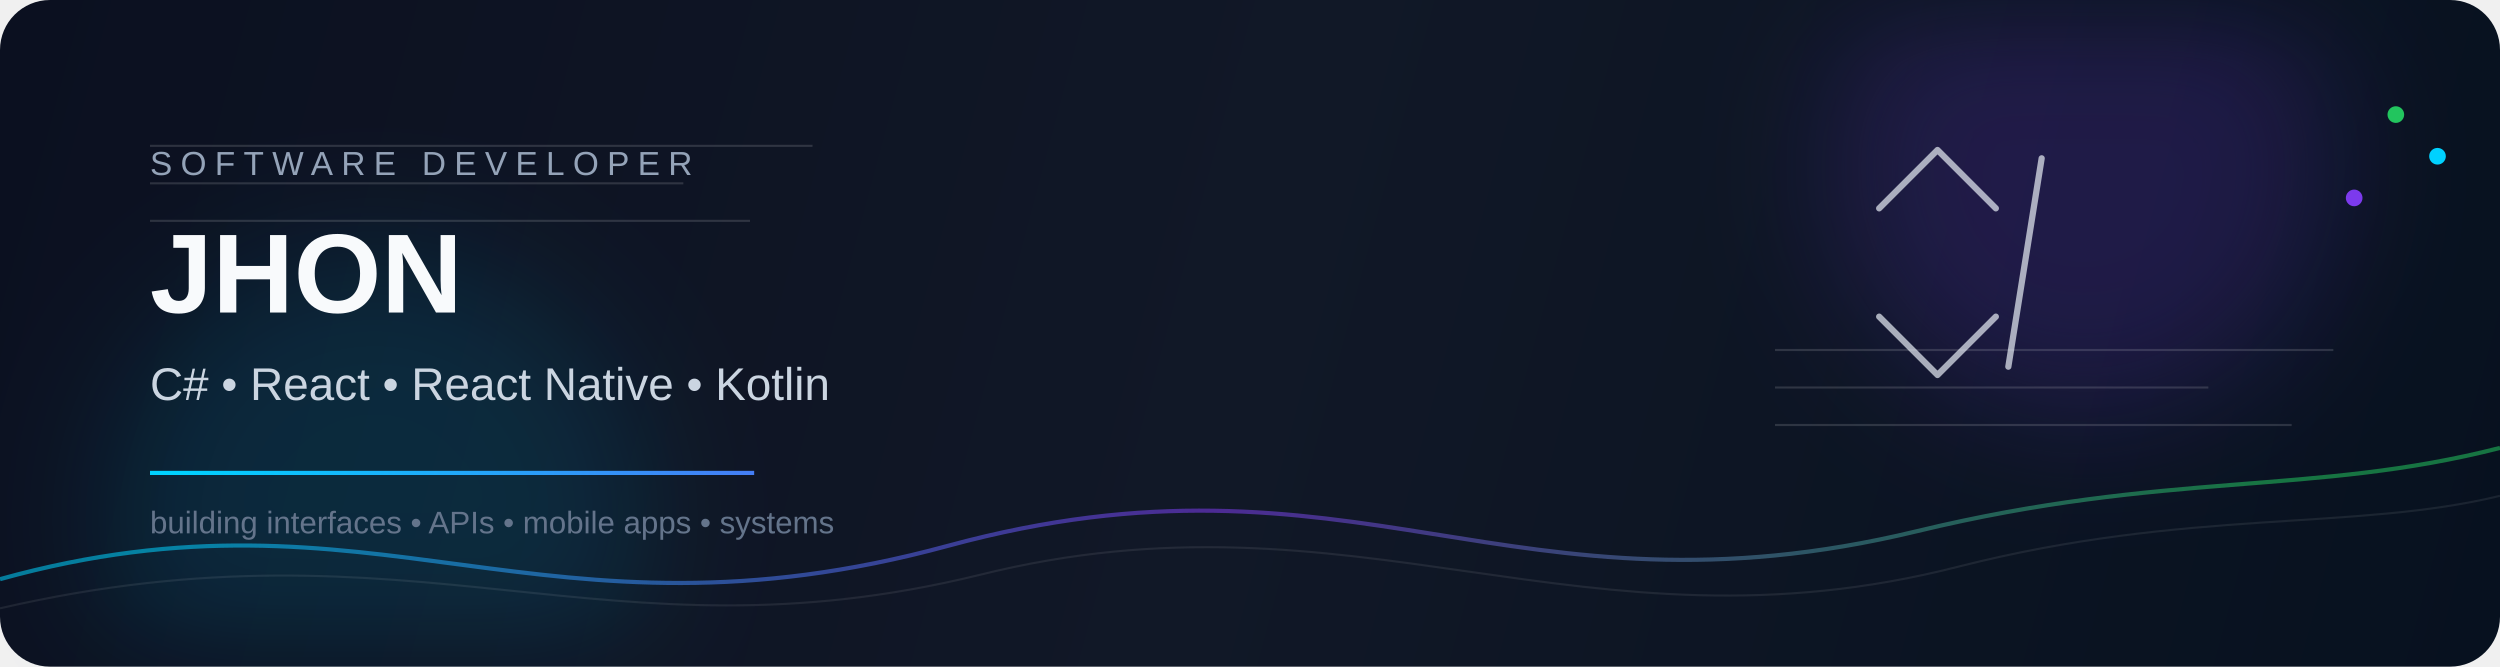
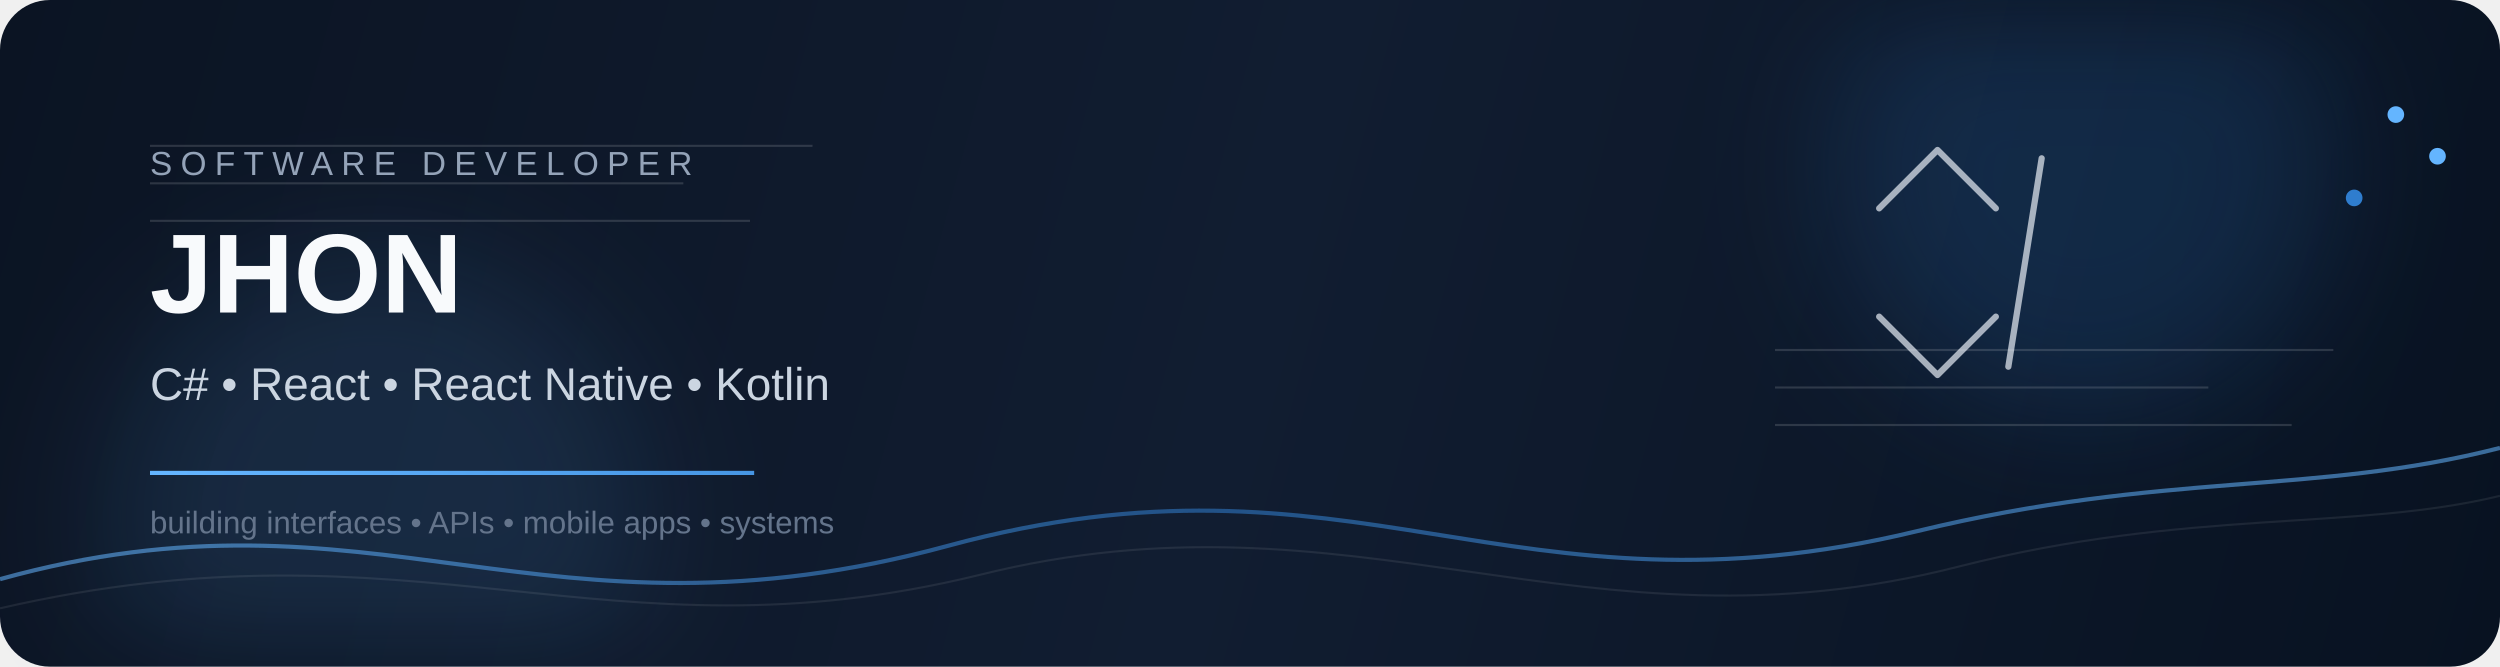
<svg xmlns="http://www.w3.org/2000/svg" width="1200" height="320" viewBox="0 0 1200 320" fill="none">
  <defs>
    <linearGradient id="bg" x1="0" y1="0" x2="1200" y2="320" gradientUnits="userSpaceOnUse">
-       <stop stop-color="#0B1020" />
-       <stop offset="0.5" stop-color="#111827" />
-       <stop offset="1" stop-color="#07111F" />
+       <stop stop-color="#0B1423" />
+       <stop offset="0.5" stop-color="#111D31" />
+       <stop offset="1" stop-color="#081221" />
    </linearGradient>
    <linearGradient id="accent" x1="120" y1="60" x2="1080" y2="260" gradientUnits="userSpaceOnUse">
-       <stop stop-color="#00D1FF" />
-       <stop offset="0.5" stop-color="#7C3AED" />
-       <stop offset="1" stop-color="#22C55E" />
+       <stop stop-color="#64B5FF" />
+       <stop offset="0.5" stop-color="#2F7DCE" />
+       <stop offset="1" stop-color="#64B5FF" />
    </linearGradient>
    <filter id="blur" x="-50%" y="-50%" width="200%" height="200%">
      <feGaussianBlur stdDeviation="32" />
    </filter>
  </defs>
  <rect width="1200" height="320" rx="24" fill="url(#bg)" />
-   <circle cx="1000" cy="80" r="120" fill="#7C3AED" opacity="0.18" filter="url(#blur)" />
-   <circle cx="180" cy="250" r="130" fill="#00D1FF" opacity="0.12" filter="url(#blur)" />
+   <circle cx="1000" cy="80" r="120" fill="#2F7DCE" opacity="0.18" filter="url(#blur)" />
+   <circle cx="180" cy="250" r="130" fill="#64B5FF" opacity="0.12" filter="url(#blur)" />
  <path d="M0 278 C180 228 260 315 455 262 C650 209 725 302 920 255 C1040 226 1110 238 1200 215" stroke="url(#accent)" stroke-width="2" opacity="0.55" />
  <path d="M0 292 C200 246 290 320 470 276 C650 231 760 318 940 272 C1050 244 1130 255 1200 238" stroke="#FFFFFF" stroke-opacity="0.08" stroke-width="1" />
  <g opacity="0.14" stroke="#FFFFFF">
    <path d="M72 70H390" />
    <path d="M72 88H328" />
    <path d="M72 106H360" />
    <path d="M852 168H1120" />
    <path d="M852 186H1060" />
    <path d="M852 204H1100" />
  </g>
  <g font-family="Arial, Helvetica, sans-serif">
    <text x="72" y="84" fill="#94A3B8" font-size="16" letter-spacing="4">SOFTWARE DEVELOPER</text>
    <text x="72" y="150" fill="#F8FAFC" font-size="54" font-weight="700">JHON</text>
    <text x="72" y="192" fill="#CBD5E1" font-size="22">C#  •  React  •  React Native  •  Kotlin</text>
    <rect x="72" y="226" width="290" height="2" fill="url(#accent)" />
    <text x="72" y="256" fill="#64748B" font-size="15">building interfaces • APIs • mobile apps • systems</text>
  </g>
  <g transform="translate(902 72)" stroke="#E2E8F0" stroke-opacity="0.72" stroke-width="3" stroke-linecap="round" stroke-linejoin="round">
    <path d="M0 28L28 0L56 28" />
    <path d="M0 80L28 108L56 80" />
    <path d="M78 4L62 104" />
  </g>
-   <circle cx="1150" cy="55" r="4" fill="#22C55E" />
-   <circle cx="1170" cy="75" r="4" fill="#00D1FF" />
-   <circle cx="1130" cy="95" r="4" fill="#7C3AED" />
+   <circle cx="1150" cy="55" r="4" fill="#64B5FF" />
+   <circle cx="1170" cy="75" r="4" fill="#64B5FF" />
+   <circle cx="1130" cy="95" r="4" fill="#2F7DCE" />
</svg>
